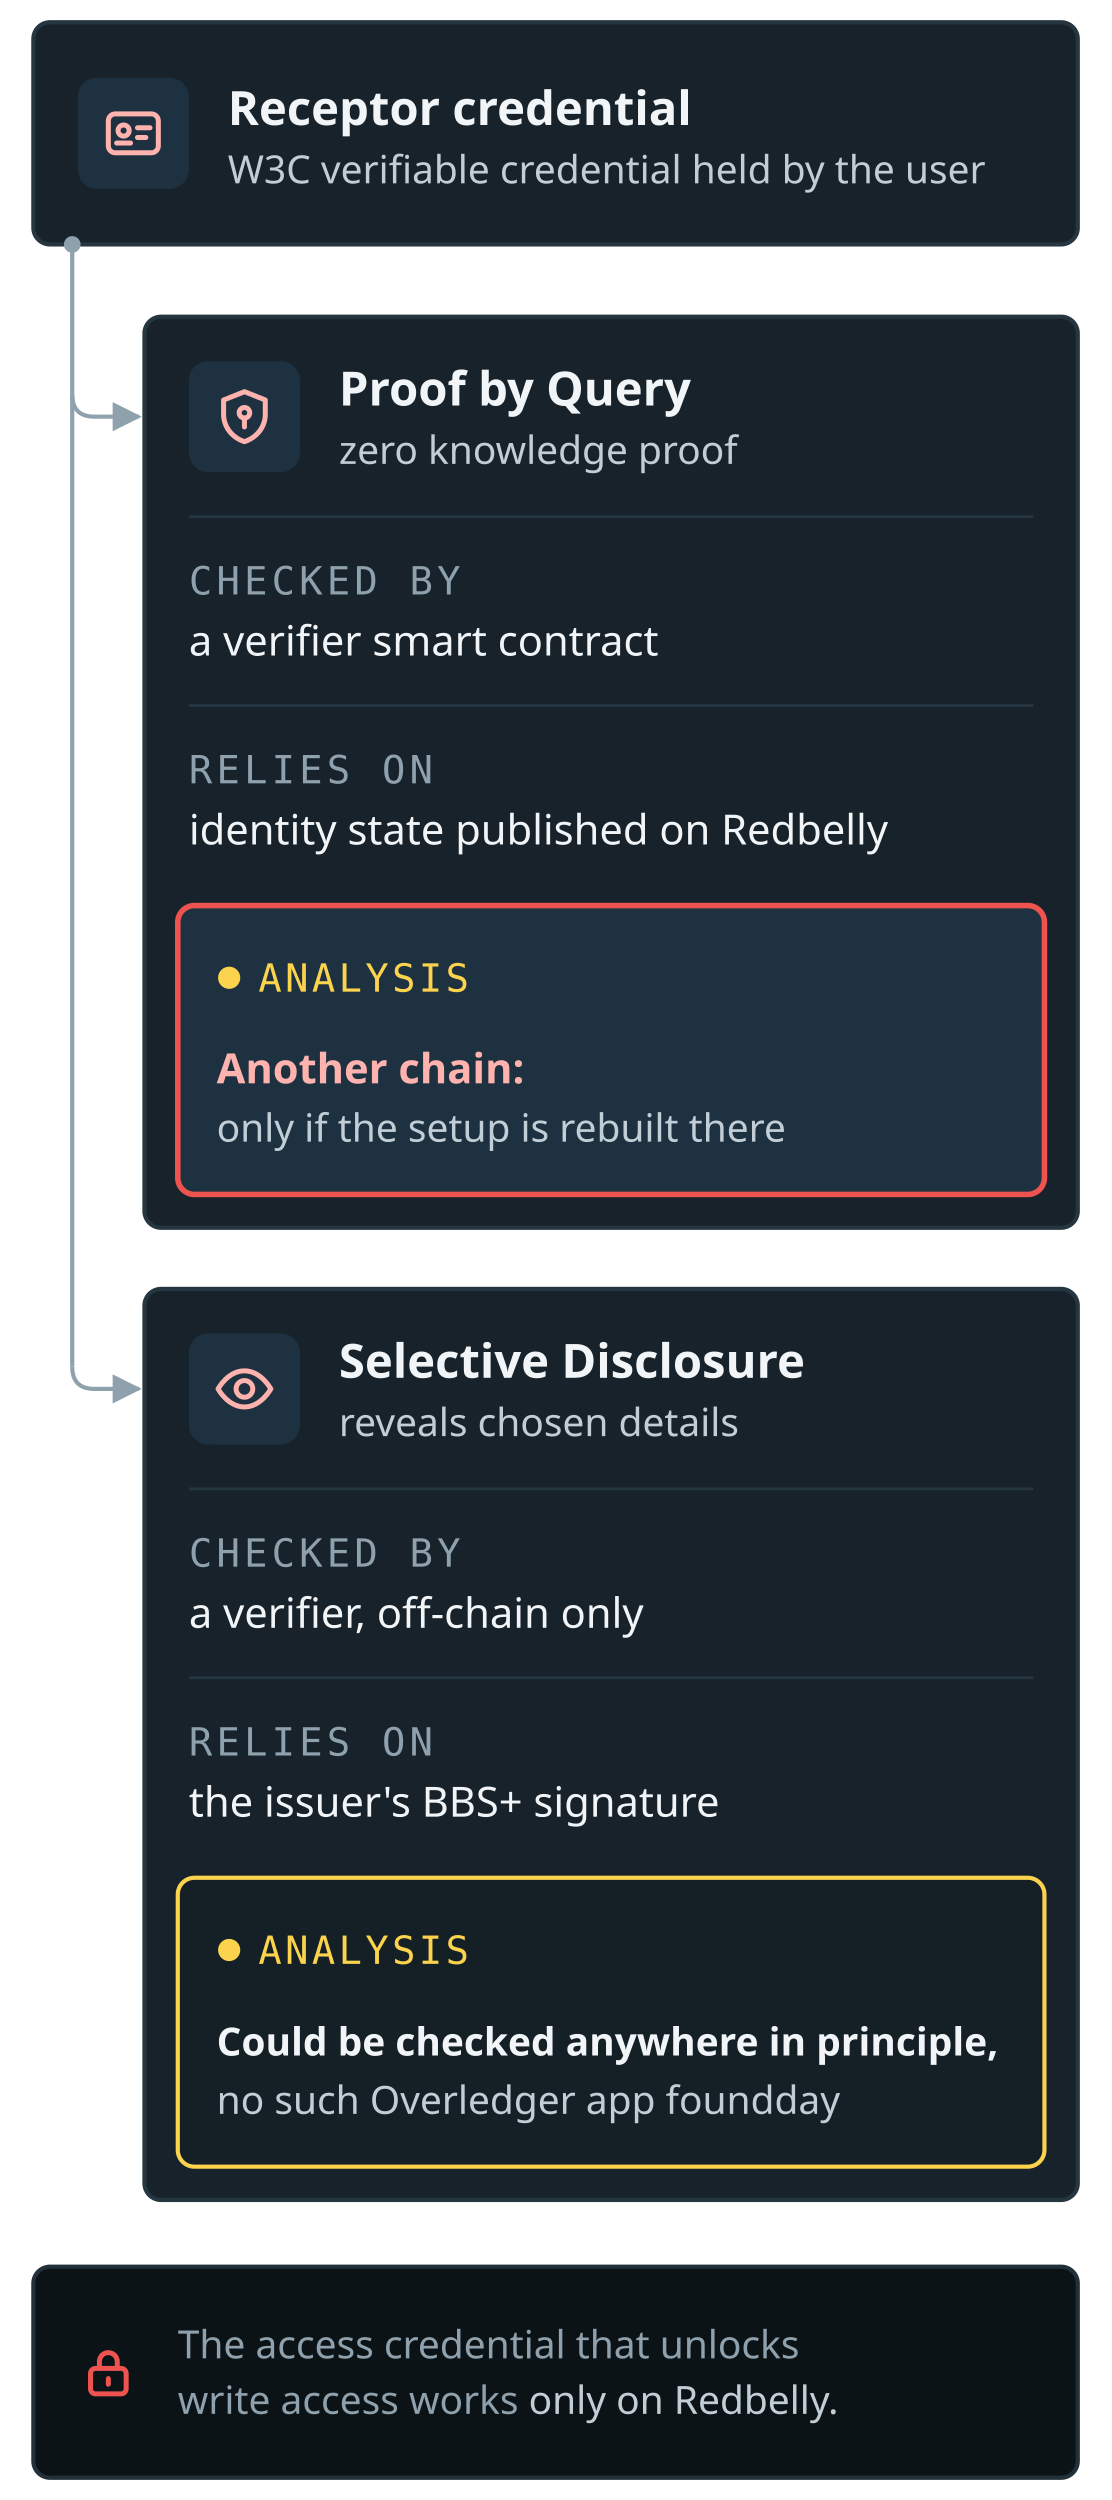
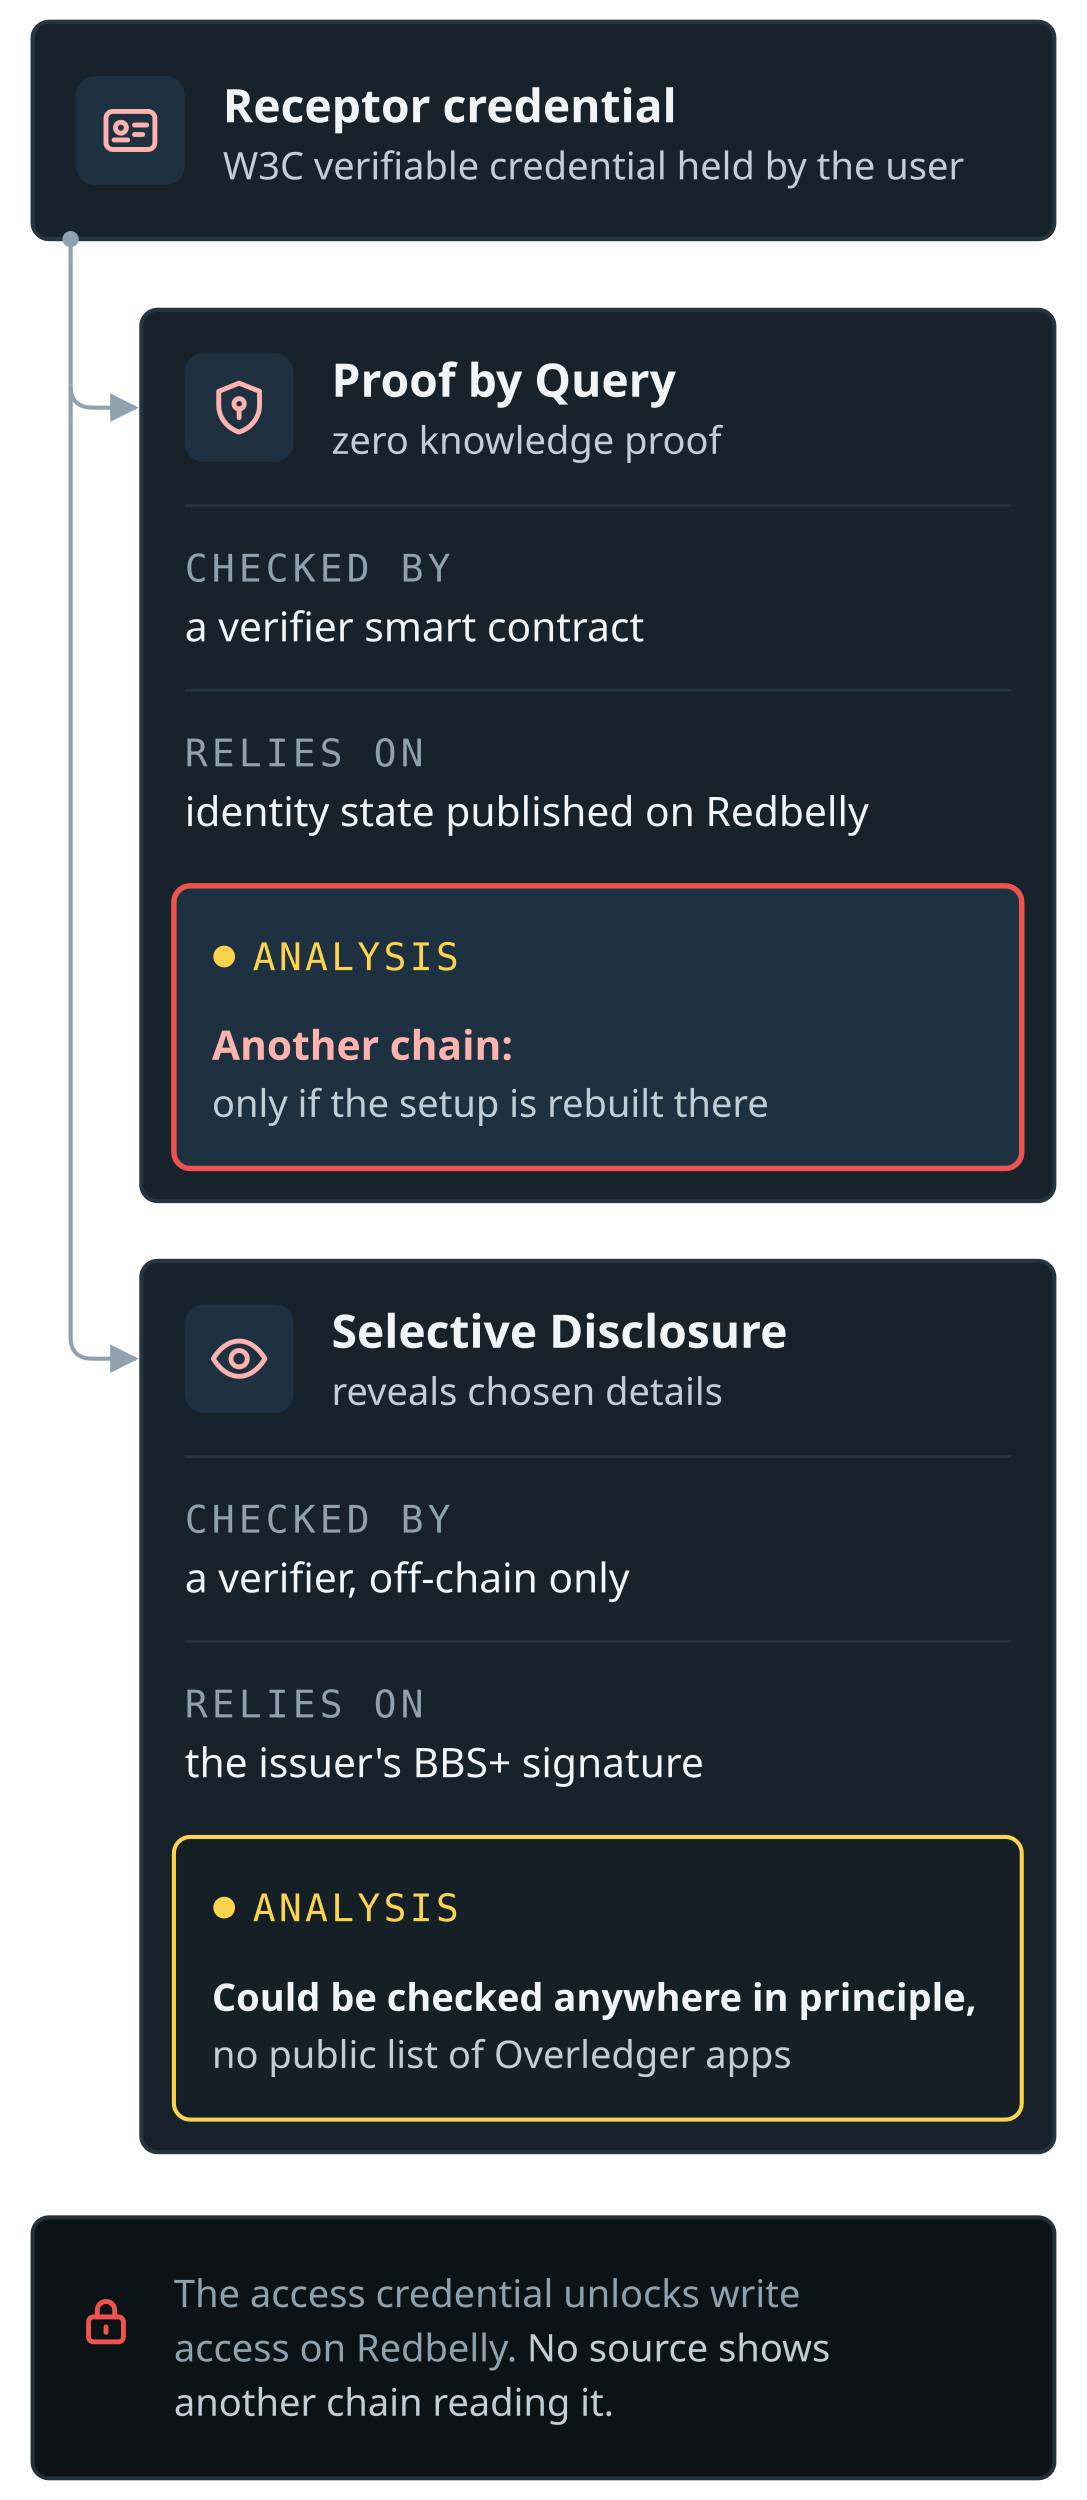
- <svg xmlns="http://www.w3.org/2000/svg" viewBox="0 0 400 900" role="img" aria-labelledby="receptor-n-title receptor-n-desc">
+ <svg xmlns="http://www.w3.org/2000/svg" viewBox="0 0 400 920" role="img" aria-labelledby="receptor-n-title receptor-n-desc">
  <defs>
    <marker id="receptor-n-arrow" viewBox="0 0 10 10" refX="9" refY="5" markerWidth="7" markerHeight="7" orient="auto-start-reverse">
      <path d="M0 0 L10 5 L0 10 z" fill="#8fa1ad" />
    </marker>
  </defs>
  <rect x="12" y="8" width="376" height="80" rx="6" fill="#17222a" stroke="#263641" stroke-width="1.5" />
  <rect x="28" y="28" width="40" height="40" rx="7" fill="#1d3140" />
  <g transform="translate(36 36) scale(1)" fill="none" stroke="#ffb3ae" stroke-width="1.80" stroke-linecap="round" stroke-linejoin="round">
    <rect x="3" y="5" width="18" height="14" rx="2.5" />
    <circle cx="8.5" cy="11" r="2" />
    <path d="M6 15.5h5M13.5 10h4.5M13.5 13.5h3" />
  </g>
  <text x="82" y="45" font-family="Be Vietnam Pro, sans-serif" font-size="17" font-weight="700" fill="#f1f5f8">Receptor credential</text>
  <text x="82" y="66" font-family="Be Vietnam Pro, sans-serif" font-size="14" fill="#c2ced6">W3C verifiable credential held by the user</text>
  <rect x="52" y="114" width="336" height="328" rx="6" fill="#17222a" stroke="#263641" stroke-width="1.5" />
  <rect x="68" y="130" width="40" height="40" rx="7" fill="#1d3140" />
  <g transform="translate(76 138) scale(1)" fill="none" stroke="#ffb3ae" stroke-width="1.80" stroke-linecap="round" stroke-linejoin="round">
    <path d="M12 3l7.5 3v5.2c0 4.6-3.2 8.4-7.5 9.8-4.3-1.4-7.5-5.2-7.5-9.8V6z" />
    <circle cx="12" cy="10.6" r="1.9" />
    <path d="M12 12.5v3.2" />
  </g>
  <text x="122" y="146" font-family="Be Vietnam Pro, sans-serif" font-size="17" font-weight="700" fill="#f1f5f8">Proof by Query</text>
  <text x="122" y="167" font-family="Be Vietnam Pro, sans-serif" font-size="14" fill="#c2ced6">zero knowledge proof</text>
  <line x1="68" y1="186" x2="372" y2="186" stroke="#263641" stroke-width="1" />
  <text x="68" y="214" font-family="JetBrains Mono, monospace" font-size="14" font-weight="500" letter-spacing="1.5" fill="#8fa1ad">CHECKED BY</text>
  <text x="68" y="236" font-family="Be Vietnam Pro, sans-serif" font-size="15" font-weight="500" fill="#f1f5f8">a verifier smart contract</text>
  <line x1="68" y1="254" x2="372" y2="254" stroke="#263641" stroke-width="1" />
  <text x="68" y="282" font-family="JetBrains Mono, monospace" font-size="14" font-weight="500" letter-spacing="1.5" fill="#8fa1ad">RELIES ON</text>
  <text x="68" y="304" font-family="Be Vietnam Pro, sans-serif" font-size="15" font-weight="500" fill="#f1f5f8">identity state published on Redbelly</text>
  <rect x="64" y="326" width="312" height="104" rx="6" fill="#1d3140" stroke="#EF5350" stroke-width="2" />
  <circle cx="82.5" cy="352.0" r="4" fill="#FCD34D" />
  <text x="93" y="357.0" font-family="JetBrains Mono, monospace" font-size="14" font-weight="500" letter-spacing="1.2" fill="#FCD34D">ANALYSIS</text>
  <text font-family="Be Vietnam Pro, sans-serif" fill="#f1f5f8">
    <tspan x="78" y="390" font-size="15" font-weight="700" fill="#ffb3ae">Another chain:</tspan>
    <tspan x="78" dy="21" font-size="14" font-weight="400" fill="#c2ced6">only if the setup is rebuilt there</tspan>
  </text>
  <rect x="52" y="464" width="336" height="328" rx="6" fill="#17222a" stroke="#263641" stroke-width="1.5" />
  <rect x="68" y="480" width="40" height="40" rx="7" fill="#1d3140" />
  <g transform="translate(76 488) scale(1)" fill="none" stroke="#ffb3ae" stroke-width="1.80" stroke-linecap="round" stroke-linejoin="round">
    <path d="M2.5 12S6 5.5 12 5.5 21.5 12 21.5 12 18 18.5 12 18.5 2.5 12 2.5 12z" />
    <circle cx="12" cy="12" r="3" />
  </g>
  <text x="122" y="496" font-family="Be Vietnam Pro, sans-serif" font-size="17" font-weight="700" fill="#f1f5f8">Selective Disclosure</text>
  <text x="122" y="517" font-family="Be Vietnam Pro, sans-serif" font-size="14" fill="#c2ced6">reveals chosen details</text>
  <line x1="68" y1="536" x2="372" y2="536" stroke="#263641" stroke-width="1" />
  <text x="68" y="564" font-family="JetBrains Mono, monospace" font-size="14" font-weight="500" letter-spacing="1.5" fill="#8fa1ad">CHECKED BY</text>
  <text x="68" y="586" font-family="Be Vietnam Pro, sans-serif" font-size="15" font-weight="500" fill="#f1f5f8">a verifier, off-chain only</text>
  <line x1="68" y1="604" x2="372" y2="604" stroke="#263641" stroke-width="1" />
  <text x="68" y="632" font-family="JetBrains Mono, monospace" font-size="14" font-weight="500" letter-spacing="1.5" fill="#8fa1ad">RELIES ON</text>
  <text x="68" y="654" font-family="Be Vietnam Pro, sans-serif" font-size="15" font-weight="500" fill="#f1f5f8">the issuer's BBS+ signature</text>
  <rect x="64" y="676" width="312" height="104" rx="6" fill="#141f26" stroke="#FCD34D" stroke-width="1.5" />
  <circle cx="82.5" cy="702.0" r="4" fill="#FCD34D" />
  <text x="93" y="707.0" font-family="JetBrains Mono, monospace" font-size="14" font-weight="500" letter-spacing="1.2" fill="#FCD34D">ANALYSIS</text>
  <text font-family="Be Vietnam Pro, sans-serif" fill="#f1f5f8">
    <tspan x="78" y="740" font-size="14" font-weight="600" fill="#f1f5f8">Could be checked anywhere in principle,</tspan>
-     <tspan x="78" dy="21" font-size="14" font-weight="400" fill="#c2ced6">no such Overledger app foundday</tspan>
+     <tspan x="78" dy="21" font-size="14" font-weight="400" fill="#c2ced6">no public list of Overledger apps</tspan>
  </text>
  <circle cx="26" cy="88" r="3" fill="#8fa1ad" />
  <path d="M26 88 V142" fill="none" stroke="#8fa1ad" stroke-width="1.5" />
  <path d="M26 142 V492" fill="none" stroke="#8fa1ad" stroke-width="1.5" />
  <path d="M26 142 Q26 150 34 150 H50" fill="none" stroke="#8fa1ad" stroke-width="1.5" marker-end="url(#receptor-n-arrow)" />
  <path d="M26 492 Q26 500 34 500 H50" fill="none" stroke="#8fa1ad" stroke-width="1.5" marker-end="url(#receptor-n-arrow)" />
-   <rect x="12" y="816" width="376" height="76" rx="6" fill="#0c1317" stroke="#223039" stroke-width="1.5" />
+   <rect x="12" y="816" width="376" height="96" rx="6" fill="#0c1317" stroke="#223039" stroke-width="1.5" />
  <g transform="translate(28 843) scale(0.916667)" fill="none" stroke="#EF5350" stroke-width="1.96" stroke-linecap="round" stroke-linejoin="round">
    <rect x="5" y="10.5" width="14" height="10" rx="2" />
    <path d="M8.5 10.5V7.8a3.5 3.5 0 0 1 7 0v2.7M12 14.5v2.2" />
  </g>
  <text font-family="Be Vietnam Pro, sans-serif" font-size="14" fill="#8fa1ad">
-     <tspan x="64" y="849">The access credential that unlocks</tspan>
-     <tspan x="64" dy="20">write access works <tspan font-weight="500" fill="#c2ced6">only on Redbelly.</tspan>
+     <tspan x="64" y="849">The access credential unlocks write</tspan>
+     <tspan x="64" dy="20">access on Redbelly. <tspan font-weight="500" fill="#c2ced6">No source shows</tspan>
    </tspan>
+     <tspan x="64" dy="20" font-weight="500" fill="#c2ced6">another chain reading it.</tspan>
  </text>
</svg>
